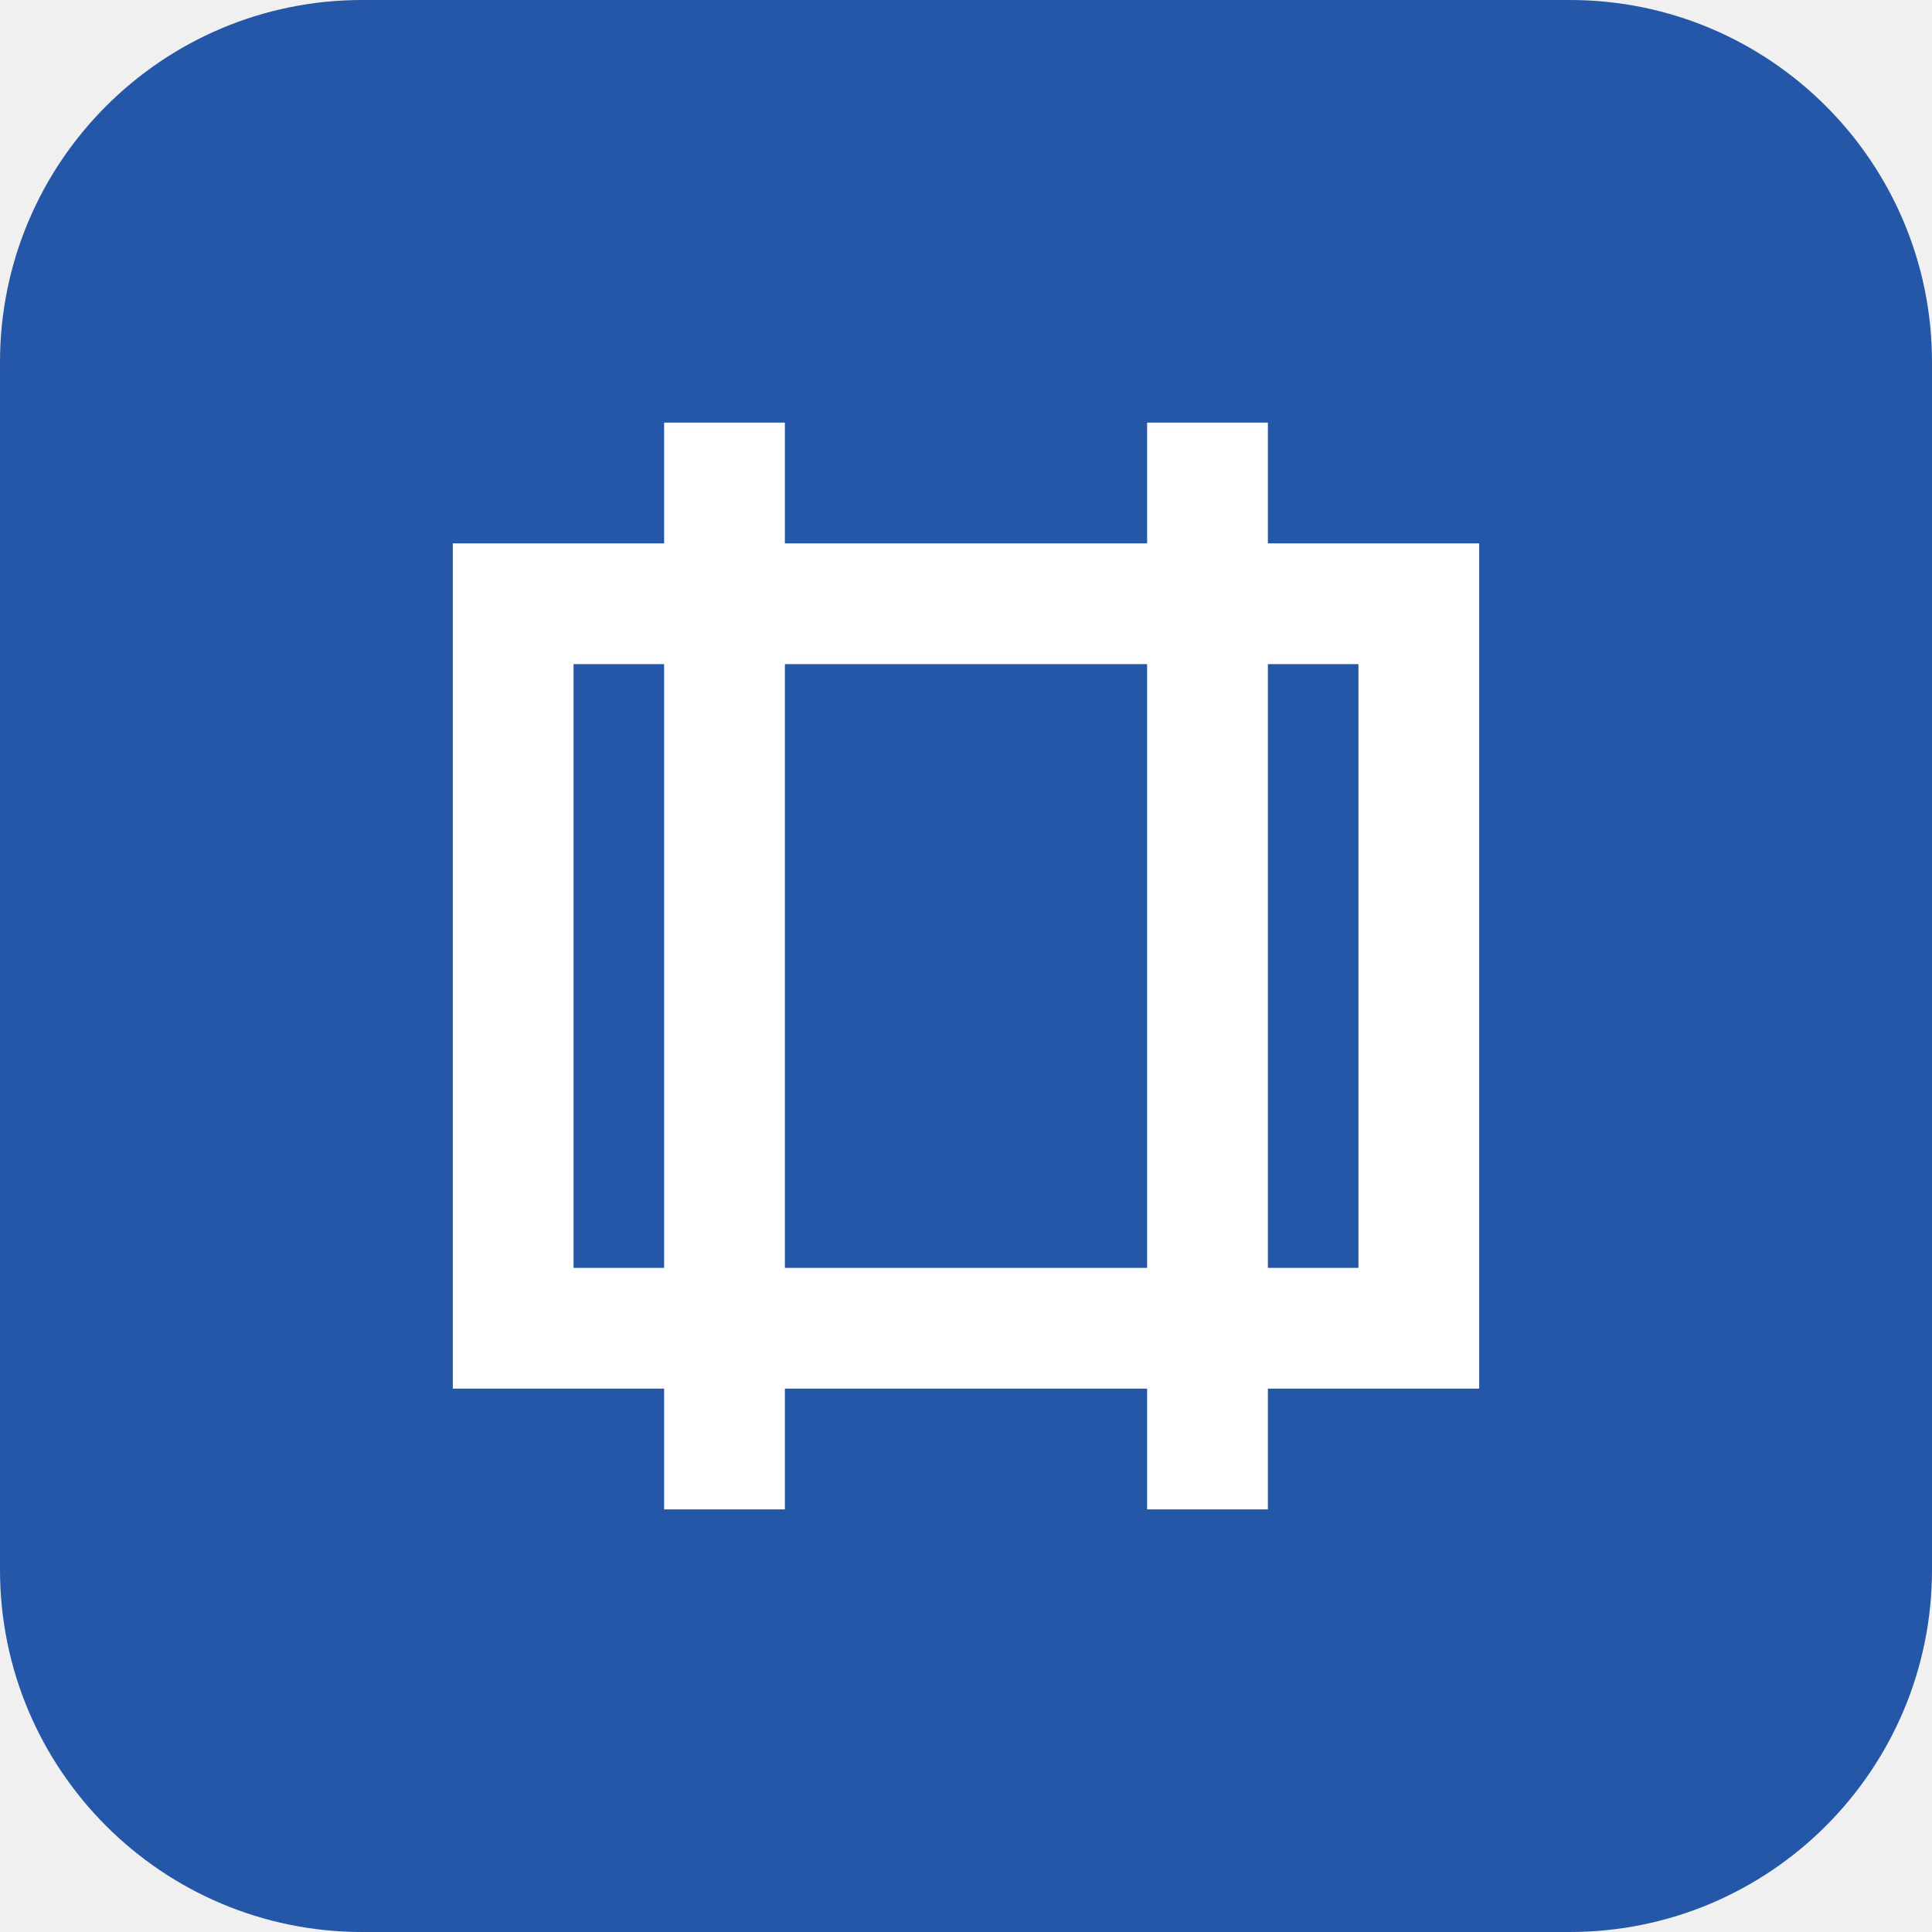
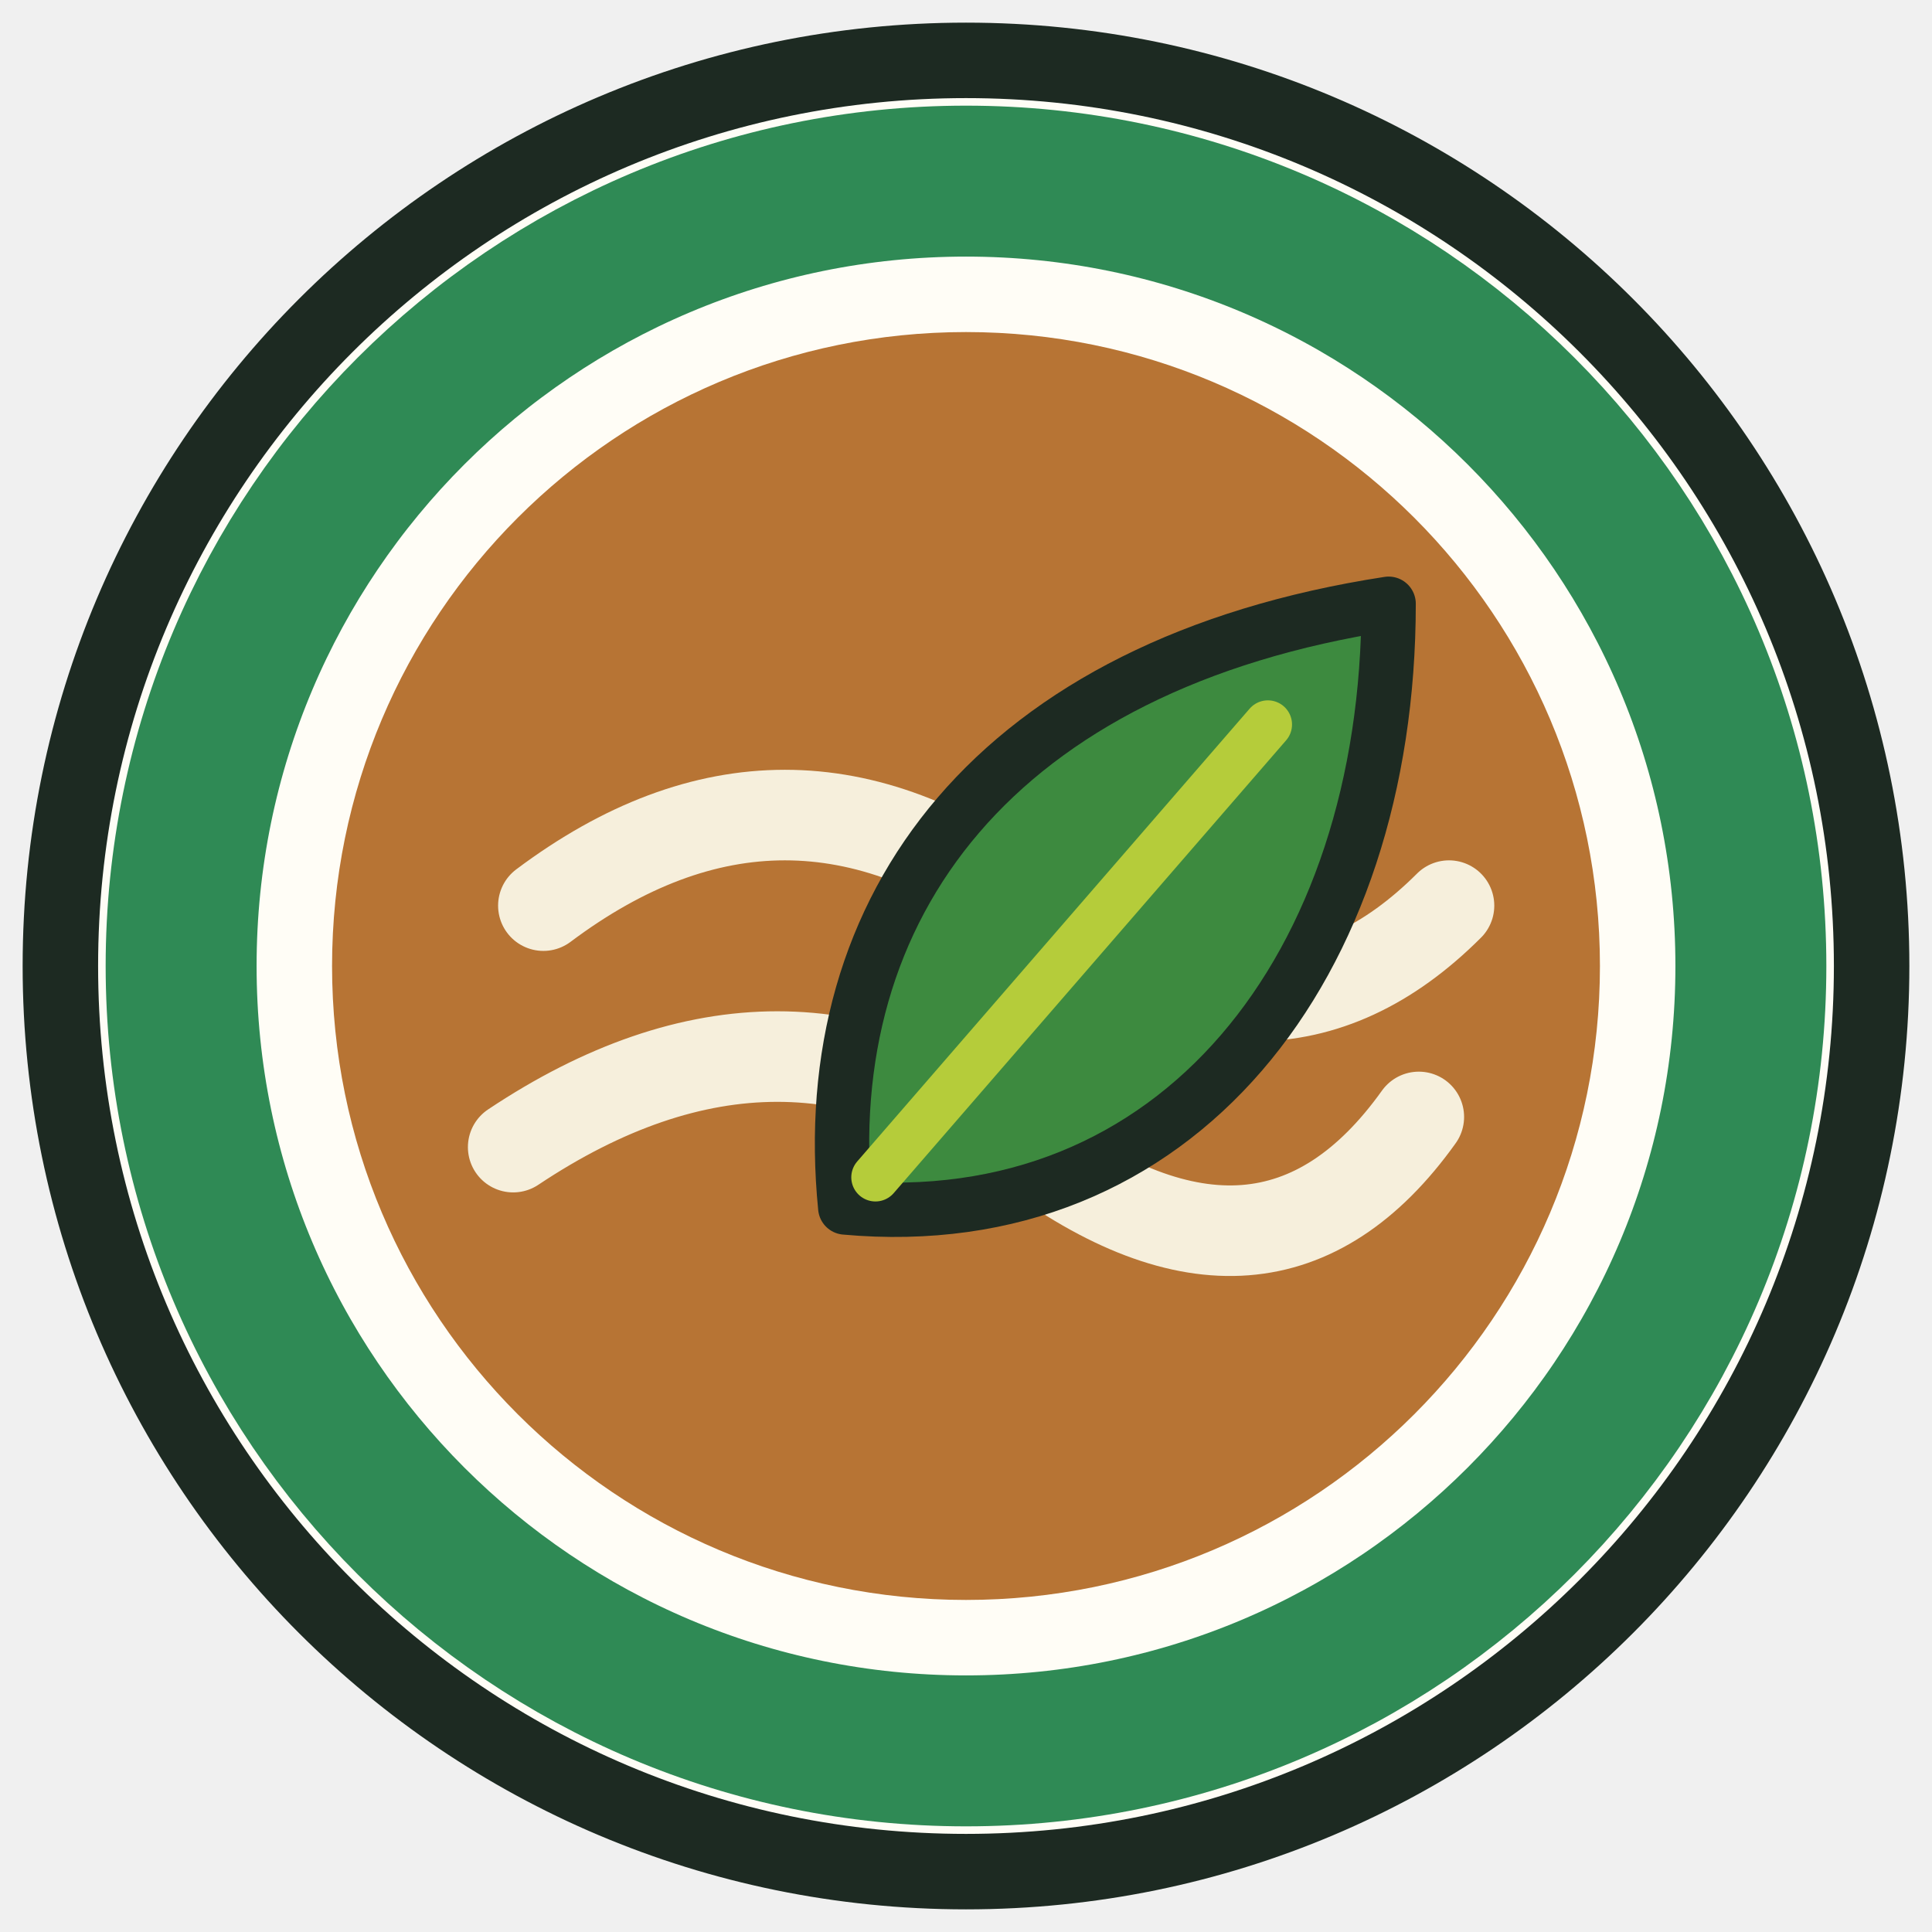
<svg xmlns="http://www.w3.org/2000/svg" viewBox="0 0 64 64">
-   <rect width="64" height="64" rx="12" fill="#2457a7" />
-   <path d="M17 20h30v24H17zM24 14v36M40 14v36" fill="none" stroke="#fff" stroke-width="4" />
+   <circle cx="32" cy="32" r="30" fill="#fffdf6" stroke="#1d2a22" stroke-width="2.5" />
+   <circle cx="32" cy="32" r="26" fill="none" stroke="#2f8a55" stroke-width="5" />
+   <circle cx="32" cy="32" r="21" fill="#b77434" />
+   <path d="M18 30q8-6 16 0t14 0M17 38q9-6 17 0t13-1" fill="none" stroke="#f6efdc" stroke-width="3" stroke-linecap="round" />
+   <path d="M28 40C27 30 33 22 46 20c0 12-7 21-18 20Z" fill="#3d8a3f" stroke="#1d2a22" stroke-width="1.8" stroke-linejoin="round" />
+   <path d="M29 39 42 24" stroke="#b5cc3a" stroke-width="1.6" stroke-linecap="round" />
</svg>
